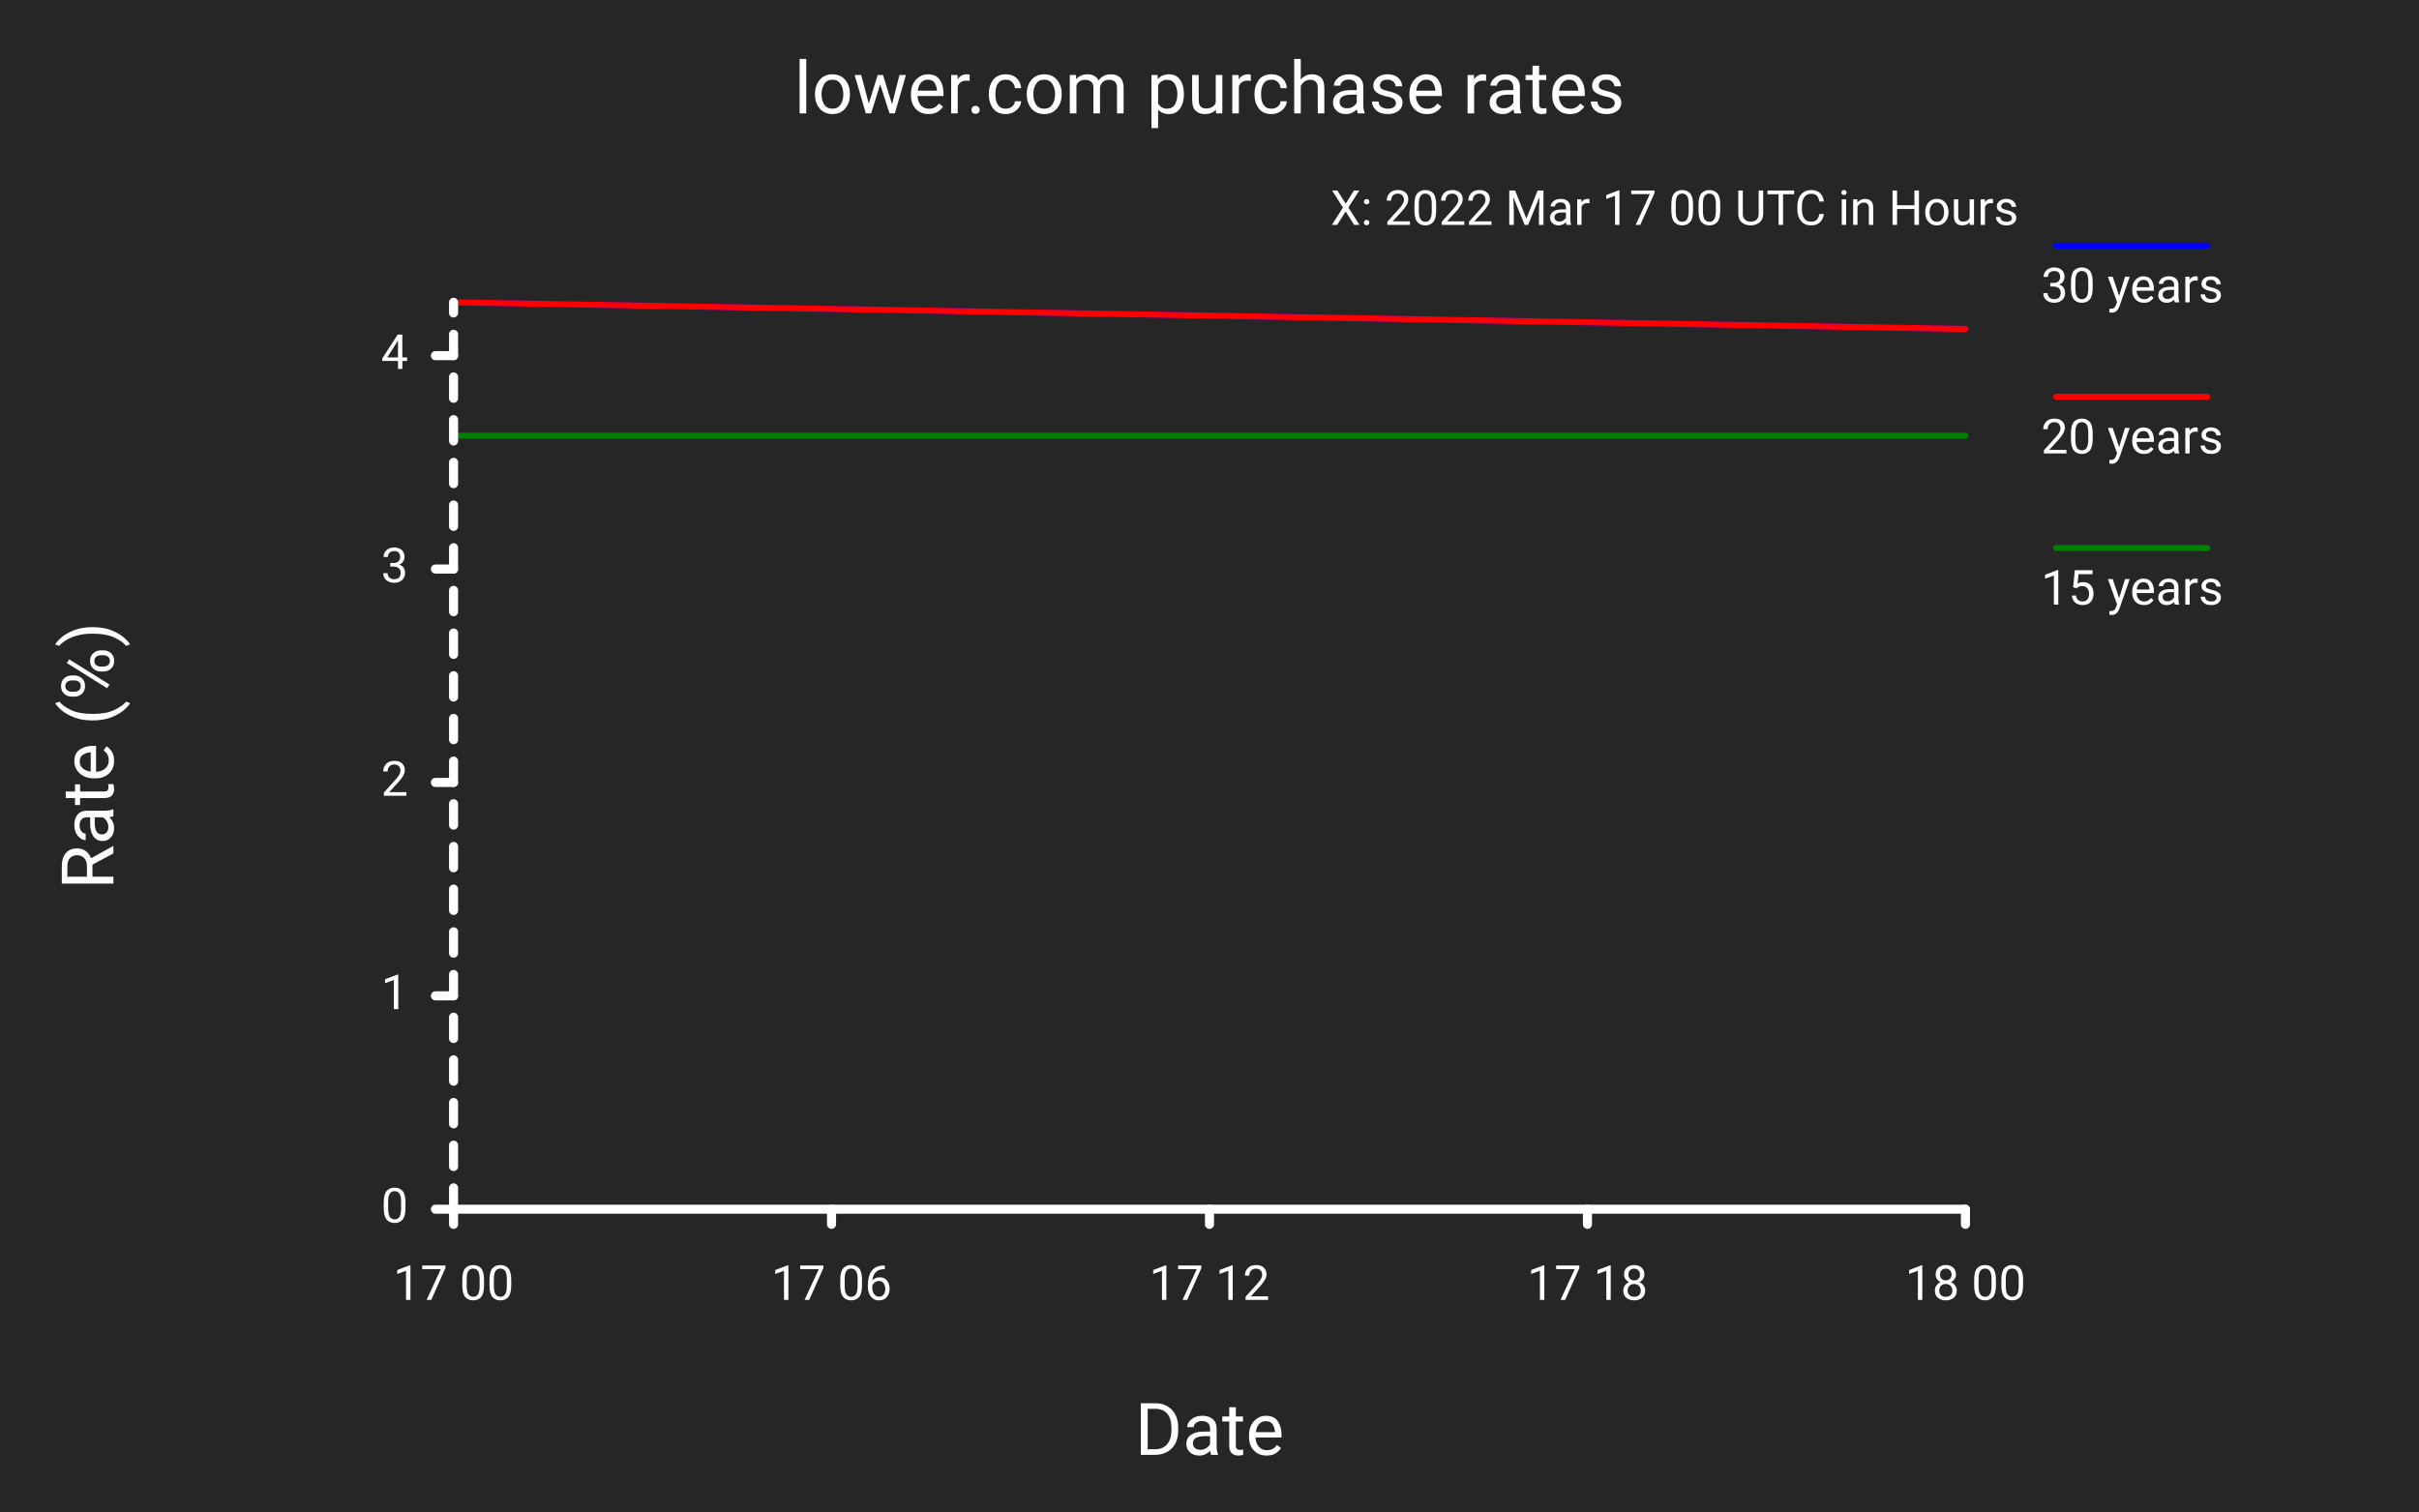
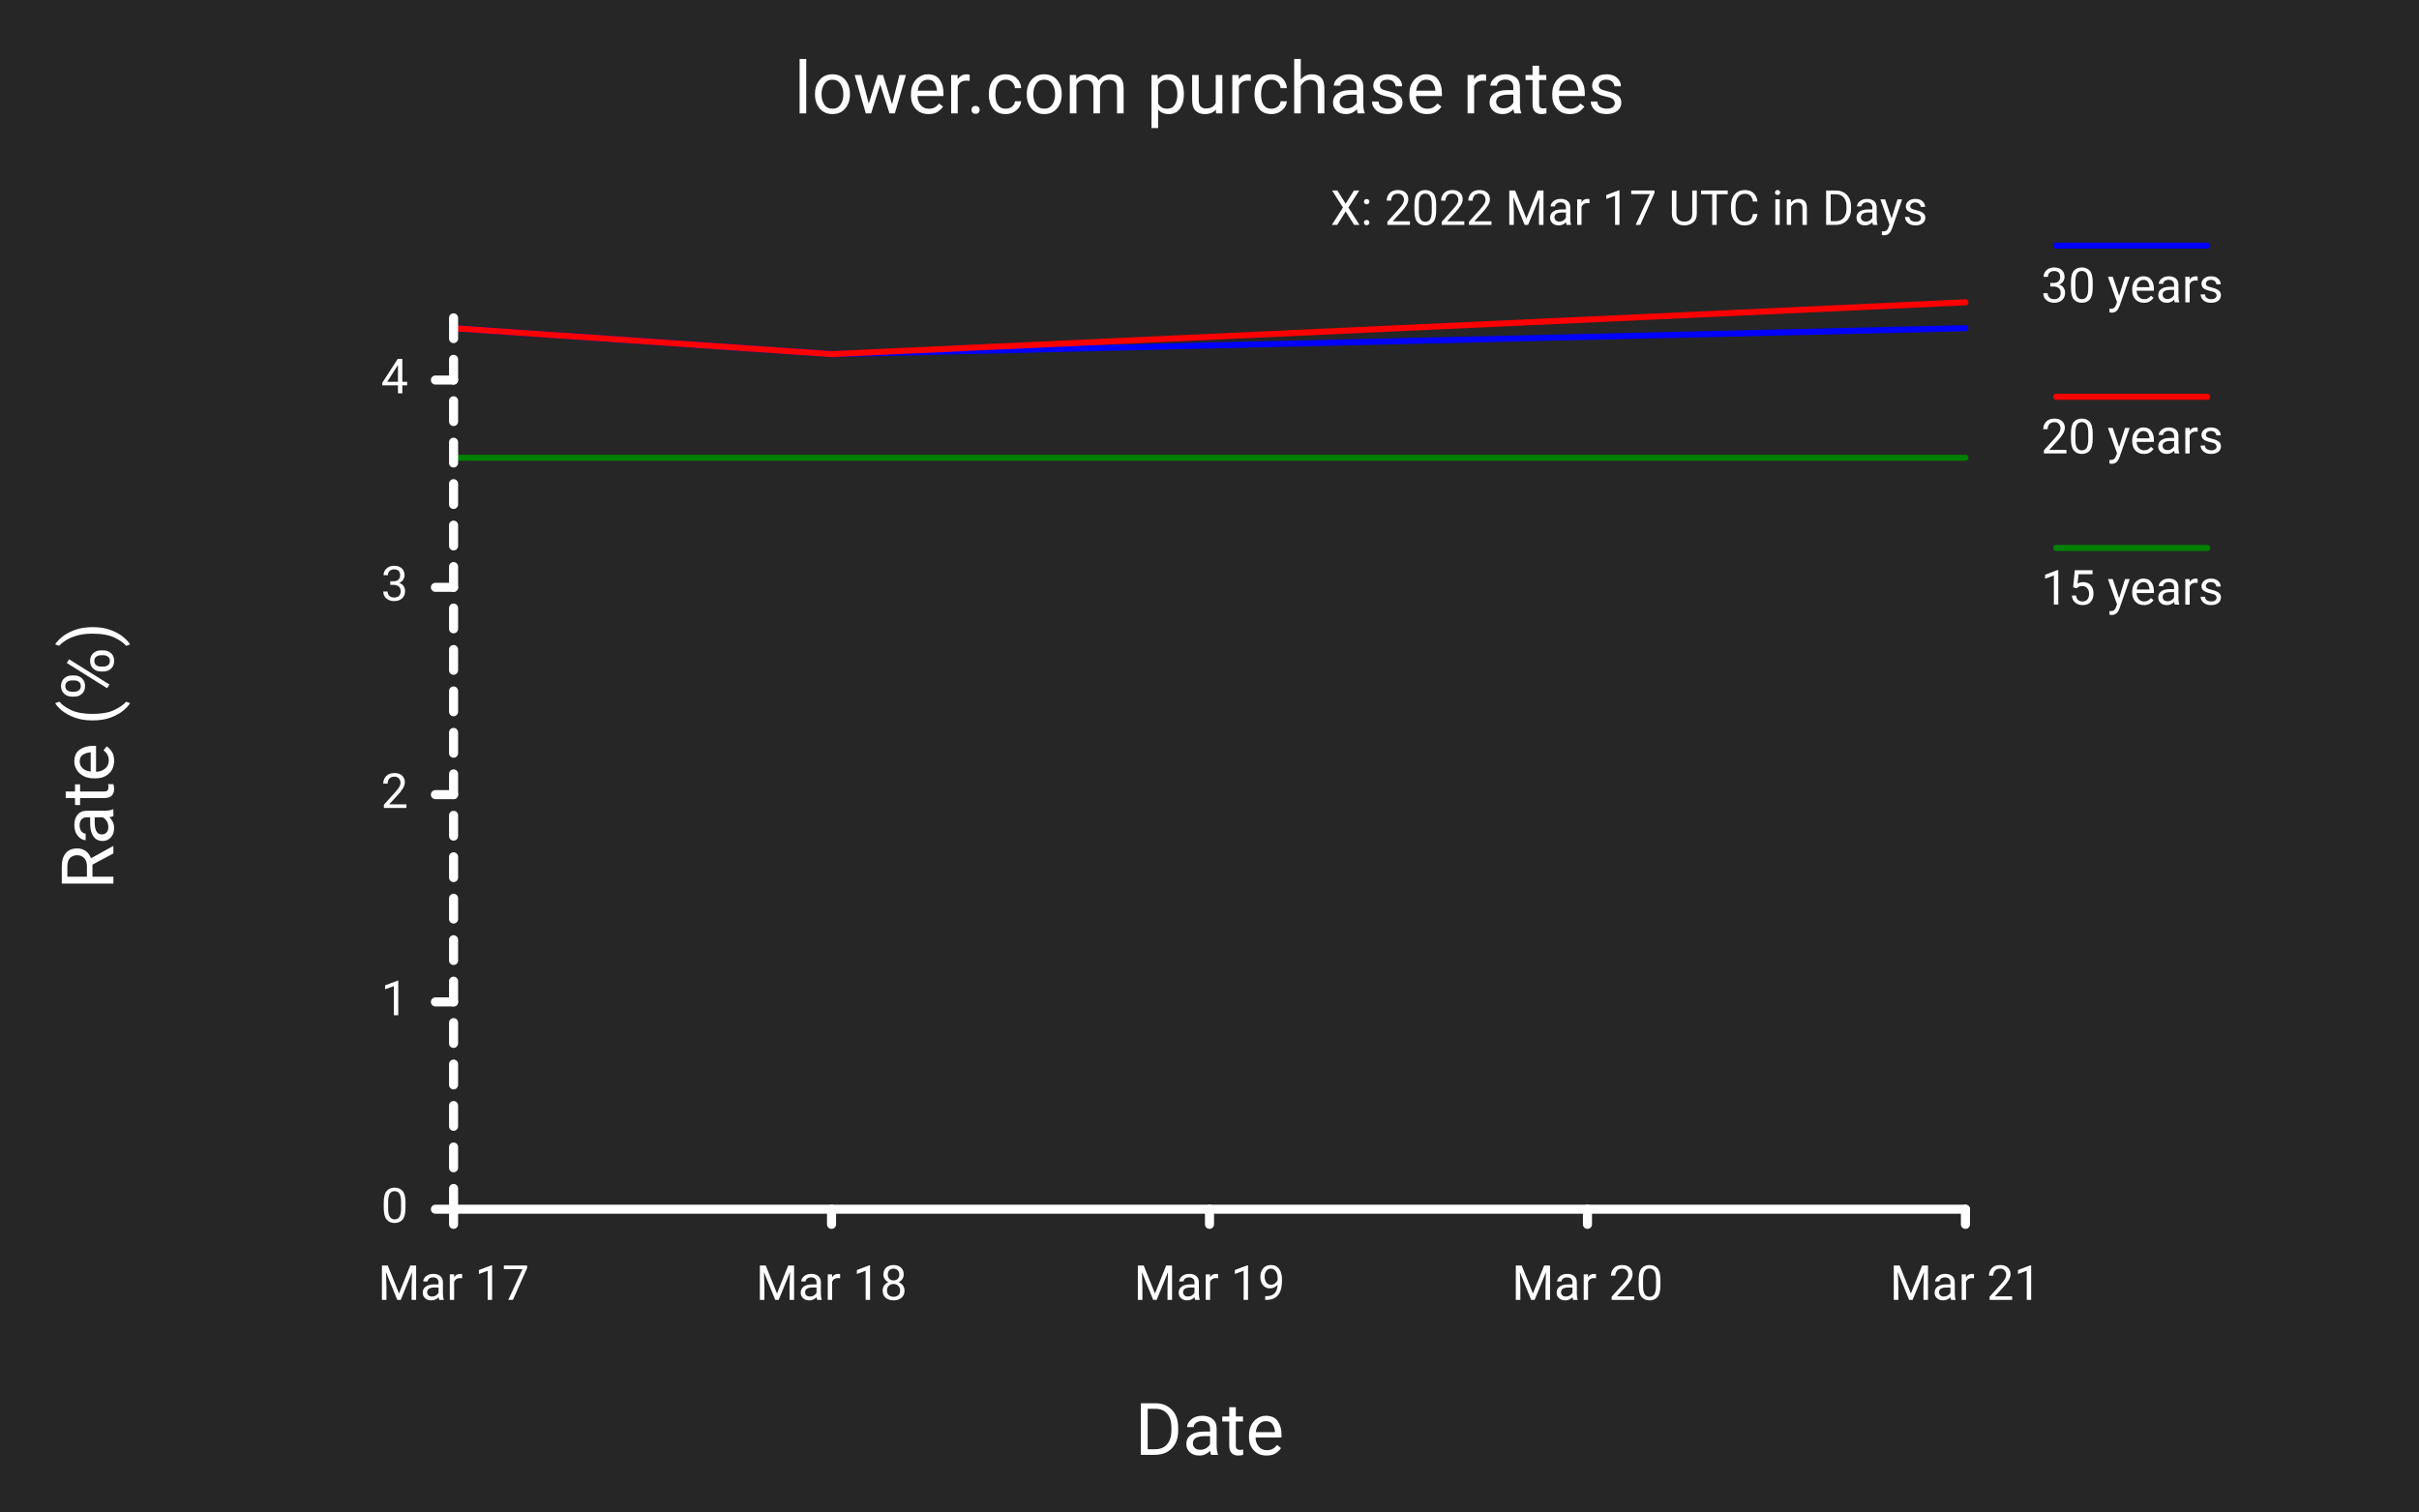
<svg xmlns="http://www.w3.org/2000/svg" class="poloto" width="800" height="500" viewBox="0 0 800 500">
  <style>.poloto{stroke-linecap:round;stroke-linejoin:round;font-family:Roboto,sans-serif;font-size:16px;}.poloto_background{fill:#262626;}.poloto_scatter{stroke-width:7}.poloto_tick_line{stroke:dimgray;stroke-width:0.5}.poloto_line{stroke-width:2}.poloto_text{fill: white;}.poloto_axis_lines{stroke: white;stroke-width:3;fill:none;stroke-dasharray:none}.poloto_title{font-size:24px;dominant-baseline:start;text-anchor:middle;}.poloto_xname{font-size:24px;dominant-baseline:start;text-anchor:middle;}.poloto_yname{font-size:24px;dominant-baseline:start;text-anchor:middle;}.poloto0stroke{stroke:blue;}.poloto1stroke{stroke:red;}.poloto2stroke{stroke:green;}.poloto3stroke{stroke:gold;}.poloto4stroke{stroke:aqua;}.poloto5stroke{stroke:lime;}.poloto6stroke{stroke:orange;}.poloto7stroke{stroke:chocolate;}.poloto0fill{fill:blue;}.poloto1fill{fill:red;}.poloto2fill{fill:green;}.poloto3fill{fill:gold;}.poloto4fill{fill:aqua;}.poloto5fill{fill:lime;}.poloto6fill{fill:orange;}.poloto7fill{fill:chocolate;}</style>
  <circle r="1e5" class="poloto_background" />
  <text class="poloto_text poloto_legend_text" x="675" y="100">30 years</text>
  <line class="poloto_line poloto_legend_icon poloto0stroke poloto0legend" stroke="black" x1="680" x2="730" y1="81.25" y2="81.25" />
-   <path class="poloto_line poloto0stroke" fill="none" stroke="black" d=" M 150.00 100.00 L 650.00 108.82" />
+   <path class="poloto_line poloto0stroke" fill="none" stroke="black" d=" M 150.00 108.57 L 275.00 117.14 L 650.00 108.57" />
  <text class="poloto_text poloto_legend_text" x="675" y="150">20 years</text>
  <line class="poloto_line poloto_legend_icon poloto1stroke poloto1legend" stroke="black" x1="680" x2="730" y1="131.25" y2="131.25" />
-   <path class="poloto_line poloto1stroke" fill="none" stroke="black" d=" M 150.00 100.00 L 650.00 108.82" />
+   <path class="poloto_line poloto1stroke" fill="none" stroke="black" d=" M 150.00 108.57 L 275.00 117.14 L 650.00 100.00" />
  <text class="poloto_text poloto_legend_text" x="675" y="200">15 years</text>
  <line class="poloto_line poloto_legend_icon poloto2stroke poloto2legend" stroke="black" x1="680" x2="730" y1="181.25" y2="181.25" />
-   <path class="poloto_line poloto2stroke" fill="none" stroke="black" d=" M 150.00 144.12 L 650.00 144.12" />
+   <path class="poloto_line poloto2stroke" fill="none" stroke="black" d=" M 150.00 151.43 L 275.00 151.43 L 650.00 151.43" />
  <text class="poloto_labels poloto_text poloto_title" x="400" y="37.5">lower.com purchase rates</text>
  <text class="poloto_labels poloto_text poloto_xname" x="400" y="481.25">Date</text>
  <text class="poloto_labels poloto_text poloto_yname" transform="rotate(-90,37.5,250)" x="37.5" y="250">Rate (%)</text>
-   <text class="poloto_tick_labels poloto_text" dominant-baseline="middle" text-anchor="start" x="440" y="70">X: 2022 Mar 17 00 UTC in Hours</text>
+   <text class="poloto_tick_labels poloto_text" dominant-baseline="middle" text-anchor="start" x="440" y="70">X: 2022 Mar 17 UTC in Days</text>
  <line class="poloto_axis_lines" stroke="black" x1="150" x2="150" y1="400" y2="405" />
-   <text class="poloto_tick_labels poloto_text" dominant-baseline="start" text-anchor="middle" x="150" y="430">17 00</text>
+   <text class="poloto_tick_labels poloto_text" dominant-baseline="start" text-anchor="middle" x="150" y="430">Mar 17</text>
  <line class="poloto_axis_lines" stroke="black" x1="275" x2="275" y1="400" y2="405" />
-   <text class="poloto_tick_labels poloto_text" dominant-baseline="start" text-anchor="middle" x="275" y="430">17 06</text>
+   <text class="poloto_tick_labels poloto_text" dominant-baseline="start" text-anchor="middle" x="275" y="430">Mar 18</text>
  <line class="poloto_axis_lines" stroke="black" x1="400" x2="400" y1="400" y2="405" />
-   <text class="poloto_tick_labels poloto_text" dominant-baseline="start" text-anchor="middle" x="400" y="430">17 12</text>
+   <text class="poloto_tick_labels poloto_text" dominant-baseline="start" text-anchor="middle" x="400" y="430">Mar 19</text>
  <line class="poloto_axis_lines" stroke="black" x1="525" x2="525" y1="400" y2="405" />
-   <text class="poloto_tick_labels poloto_text" dominant-baseline="start" text-anchor="middle" x="525" y="430">17 18</text>
+   <text class="poloto_tick_labels poloto_text" dominant-baseline="start" text-anchor="middle" x="525" y="430">Mar 20</text>
  <line class="poloto_axis_lines" stroke="black" x1="650" x2="650" y1="400" y2="405" />
-   <text class="poloto_tick_labels poloto_text" dominant-baseline="start" text-anchor="middle" x="650" y="430">18 00</text>
+   <text class="poloto_tick_labels poloto_text" dominant-baseline="start" text-anchor="middle" x="650" y="430">Mar 21</text>
  <text class="poloto_tick_labels poloto_text" dominant-baseline="middle" text-anchor="start" x="150" y="70" />
  <line class="poloto_axis_lines" stroke="black" x1="150" x2="144" y1="400" y2="400" />
  <text class="poloto_tick_labels poloto_text" dominant-baseline="middle" text-anchor="end" x="135" y="400">0</text>
-   <line class="poloto_axis_lines" stroke="black" x1="150" x2="144" y1="329.412" y2="329.412" />
-   <text class="poloto_tick_labels poloto_text" dominant-baseline="middle" text-anchor="end" x="135" y="329.412">1</text>
-   <line class="poloto_axis_lines" stroke="black" x1="150" x2="144" y1="258.824" y2="258.824" />
-   <text class="poloto_tick_labels poloto_text" dominant-baseline="middle" text-anchor="end" x="135" y="258.824">2</text>
-   <line class="poloto_axis_lines" stroke="black" x1="150" x2="144" y1="188.235" y2="188.235" />
-   <text class="poloto_tick_labels poloto_text" dominant-baseline="middle" text-anchor="end" x="135" y="188.235">3</text>
-   <line class="poloto_axis_lines" stroke="black" x1="150" x2="144" y1="117.647" y2="117.647" />
-   <text class="poloto_tick_labels poloto_text" dominant-baseline="middle" text-anchor="end" x="135" y="117.647">4</text>
+   <line class="poloto_axis_lines" stroke="black" x1="150" x2="144" y1="331.429" y2="331.429" />
+   <text class="poloto_tick_labels poloto_text" dominant-baseline="middle" text-anchor="end" x="135" y="331.429">1</text>
+   <line class="poloto_axis_lines" stroke="black" x1="150" x2="144" y1="262.857" y2="262.857" />
+   <text class="poloto_tick_labels poloto_text" dominant-baseline="middle" text-anchor="end" x="135" y="262.857">2</text>
+   <line class="poloto_axis_lines" stroke="black" x1="150" x2="144" y1="194.286" y2="194.286" />
+   <text class="poloto_tick_labels poloto_text" dominant-baseline="middle" text-anchor="end" x="135" y="194.286">3</text>
+   <line class="poloto_axis_lines" stroke="black" x1="150" x2="144" y1="125.714" y2="125.714" />
+   <text class="poloto_tick_labels poloto_text" dominant-baseline="middle" text-anchor="end" x="135" y="125.714">4</text>
  <path stroke="black" fill="none" class="poloto_axis_lines" d=" M 150 400 L 650 400" />
-   <path stroke="black" fill="none" class="poloto_axis_lines" style="stroke-dasharray:7.059;stroke-dashoffset:-0;" d=" M 150 400 L 150 100" />
+   <path stroke="black" fill="none" class="poloto_axis_lines" style="stroke-dasharray:6.857;stroke-dashoffset:-0;" d=" M 150 400 L 150 100" />
</svg>
